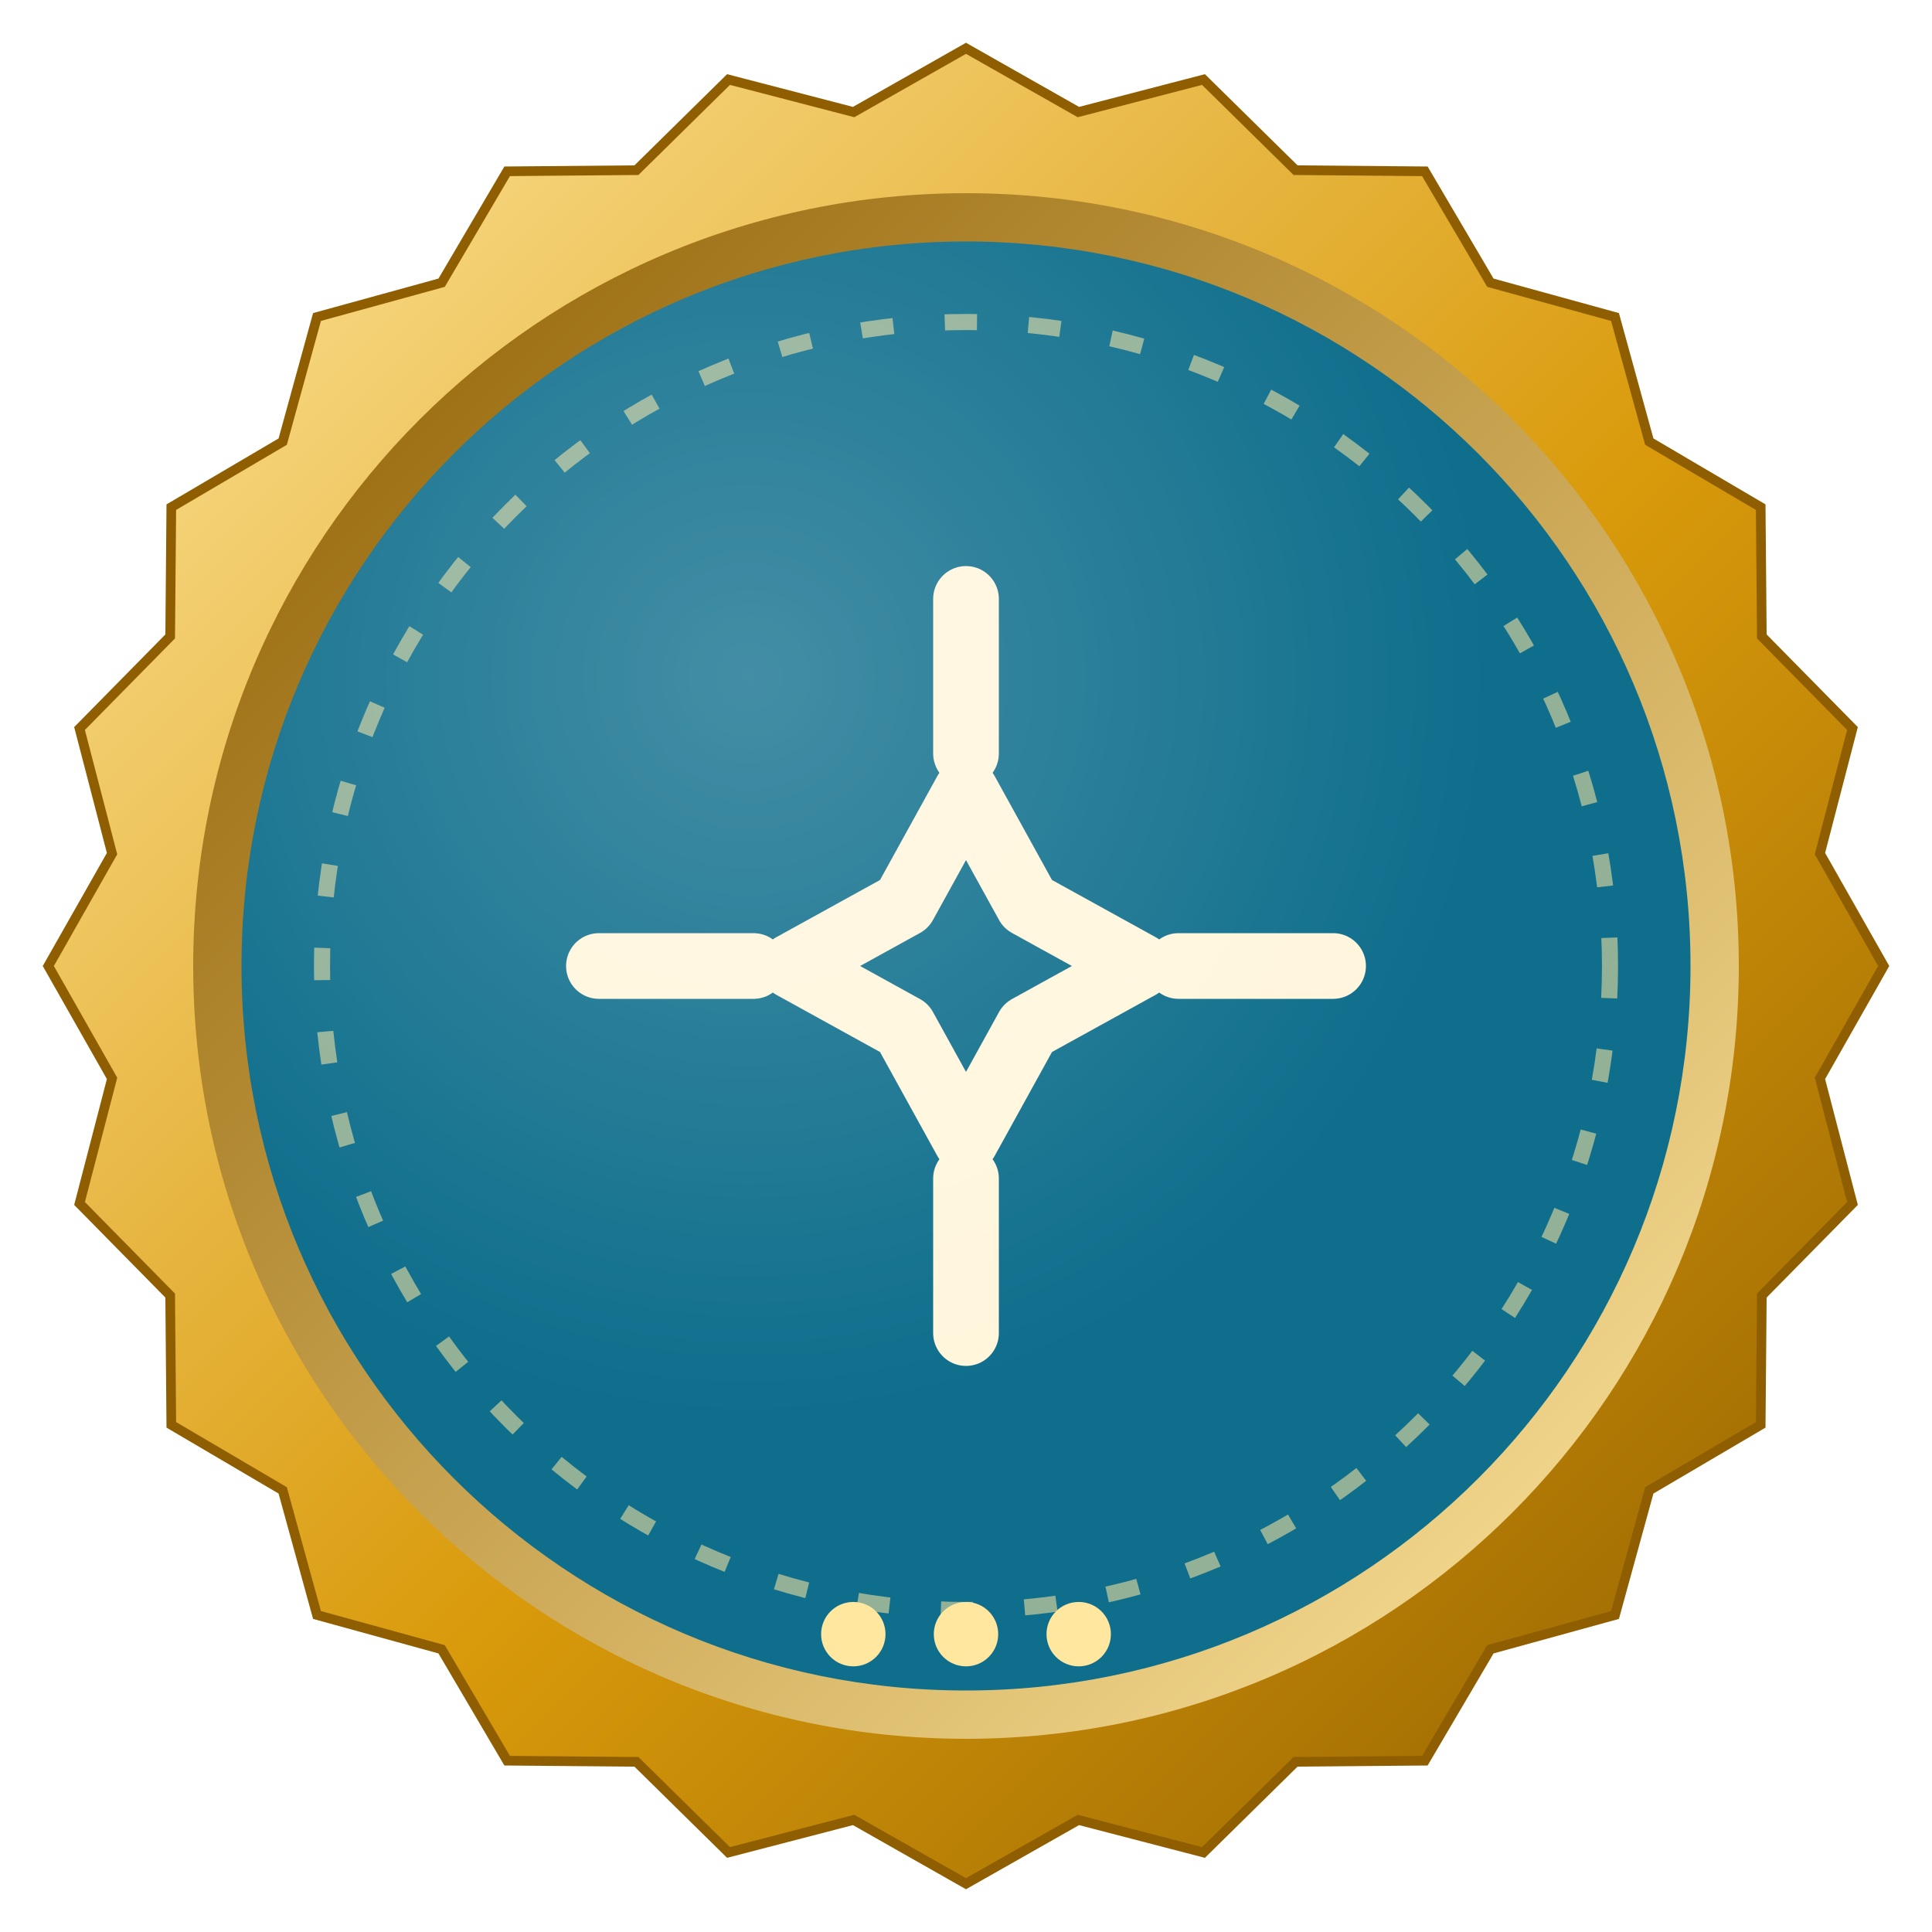
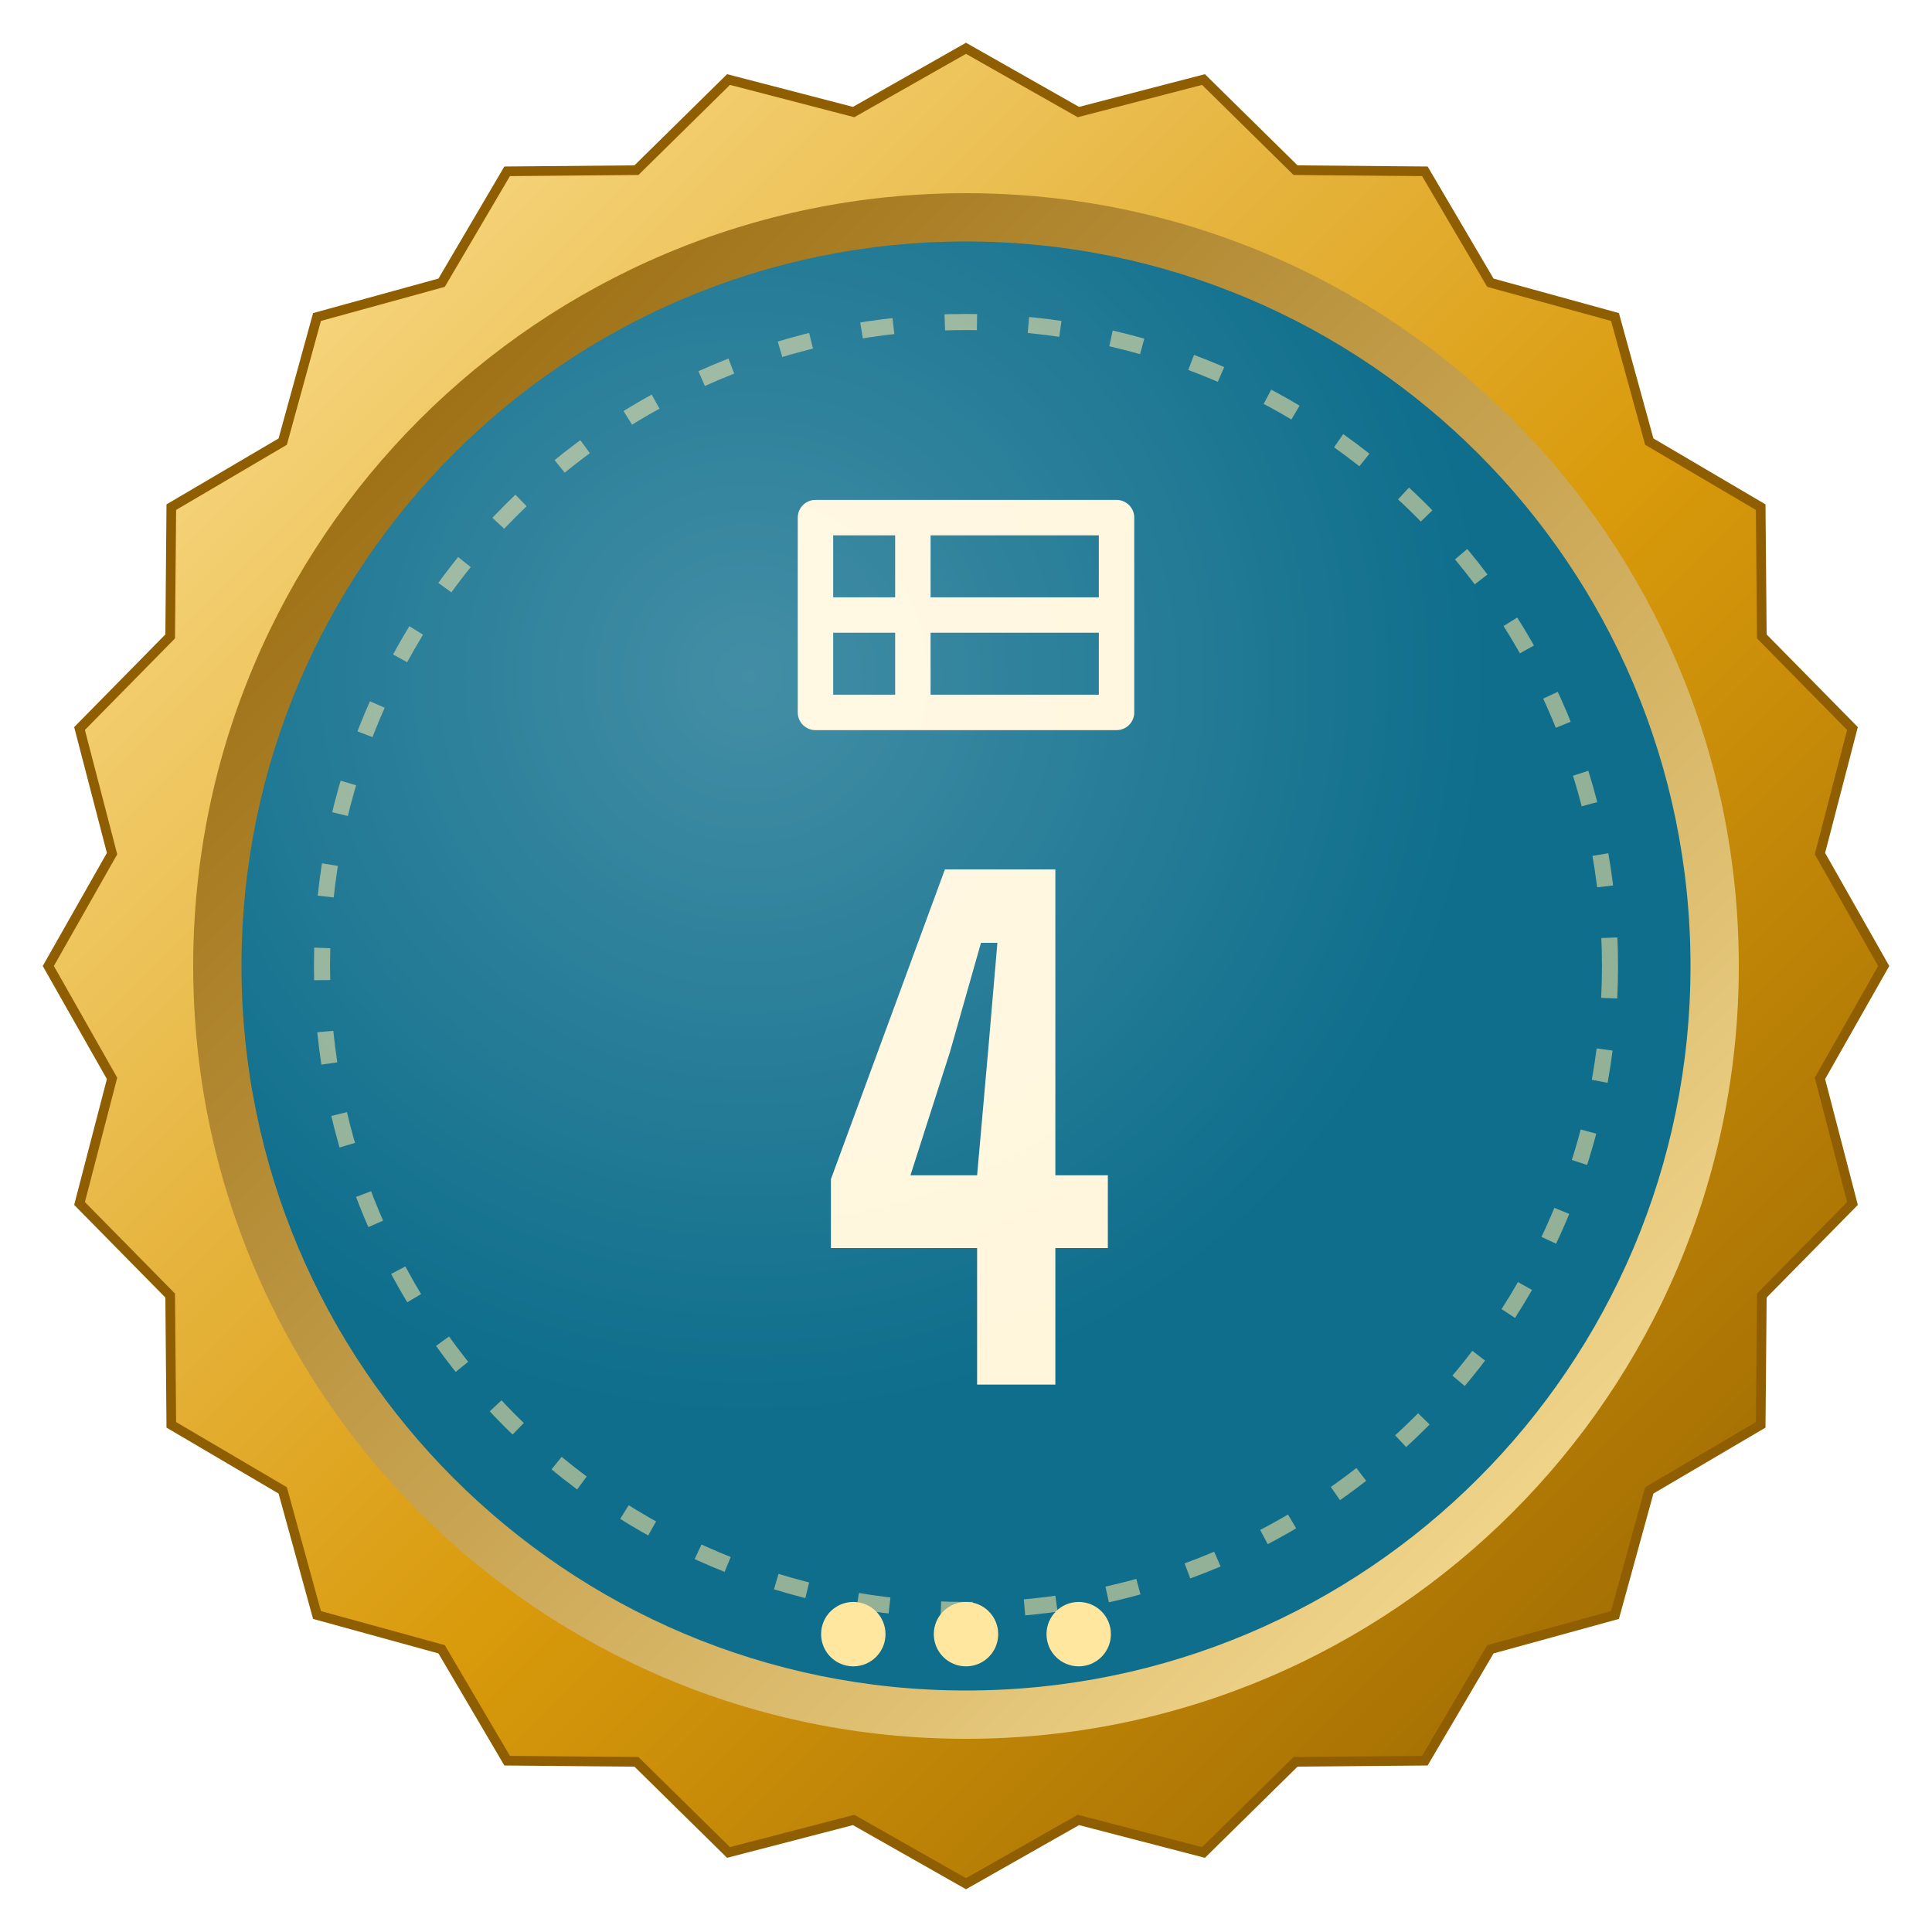
<svg xmlns="http://www.w3.org/2000/svg" viewBox="0 0 120 120">
  <defs>
    <linearGradient id="m" x1="0" y1="0" x2="1" y2="1">
      <stop offset="0" stop-color="#FFE7A0" />
      <stop offset=".55" stop-color="#D99A0B" />
      <stop offset="1" stop-color="#8F5E00" />
    </linearGradient>
    <linearGradient id="m2" x1="1" y1="1" x2="0" y2="0">
      <stop offset="0" stop-color="#FFE7A0" />
      <stop offset="1" stop-color="#8F5E00" />
    </linearGradient>
    <radialGradient id="e" cx=".35" cy=".3" r=".85">
      <stop offset="0" stop-color="#fff" stop-opacity=".22" />
      <stop offset=".6" stop-color="#fff" stop-opacity="0" />
    </radialGradient>
  </defs>
  <path d="M60.00,3.00 L66.98,6.96 L74.75,4.94 L80.47,10.57 L88.50,10.64 L92.57,17.56 L100.31,19.69 L102.44,27.43 L109.36,31.50 L109.43,39.53 L115.06,45.25 L113.04,53.02 L117.00,60.00 L113.04,66.98 L115.06,74.75 L109.43,80.47 L109.36,88.50 L102.44,92.57 L100.31,100.31 L92.57,102.44 L88.50,109.36 L80.47,109.43 L74.75,115.06 L66.98,113.04 L60.00,117.00 L53.02,113.04 L45.25,115.06 L39.53,109.43 L31.50,109.36 L27.43,102.44 L19.69,100.31 L17.56,92.57 L10.64,88.50 L10.57,80.47 L4.94,74.75 L6.96,66.98 L3.00,60.00 L6.96,53.02 L4.94,45.25 L10.57,39.53 L10.64,31.50 L17.56,27.43 L19.69,19.69 L27.43,17.56 L31.50,10.64 L39.53,10.57 L45.25,4.94 L53.02,6.96Z" fill="url(#m)" stroke="#8F5E00" stroke-width=".6" />
  <circle cx="60" cy="60" r="48" fill="url(#m2)" />
  <circle cx="60" cy="60" r="45" fill="#0E6E8C" />
  <circle cx="60" cy="60" r="40" fill="none" stroke="#FFE7A0" stroke-opacity=".55" stroke-width="1" stroke-dasharray="2 3.2" />
-   <g transform="translate(31.2 31.2) scale(2.4)" fill="none" stroke="#FFF6DC" stroke-width="1.7" stroke-linecap="round" stroke-linejoin="round">
-     <path d="M12 2.5v4M12 17.5v4M2.5 12h4M17.5 12h4M12 7.5l1.6 2.9 2.9 1.6-2.9 1.6L12 16.5l-1.6-2.9L7.5 12l2.9-1.6Z" />
+   <g transform="translate(46.8 25) scale(1.1)" fill="none" stroke="#FFF6DC" stroke-width="2" stroke-linecap="round" stroke-linejoin="round">
+     <path d="M3.5 6.5h17v11h-17zM9 6.5v11M3.5 12h17" />
  </g>
+   <path d="M60.69 86.0V77.52H51.61V73.24L58.69 54.0H65.55V73.0H68.81V77.52H65.55V86.0ZM56.55 73.0H60.69L61.37 65.32L61.95 58.56H60.93L59.01 65.32Z" fill="#FFF6DC" />
  <circle cx="53.0" cy="101.5" r="2" fill="#FFE7A0" />
  <circle cx="60.0" cy="101.5" r="2" fill="#FFE7A0" />
  <circle cx="67.0" cy="101.5" r="2" fill="#FFE7A0" />
  <circle cx="60" cy="60" r="45" fill="url(#e)" />
</svg>
